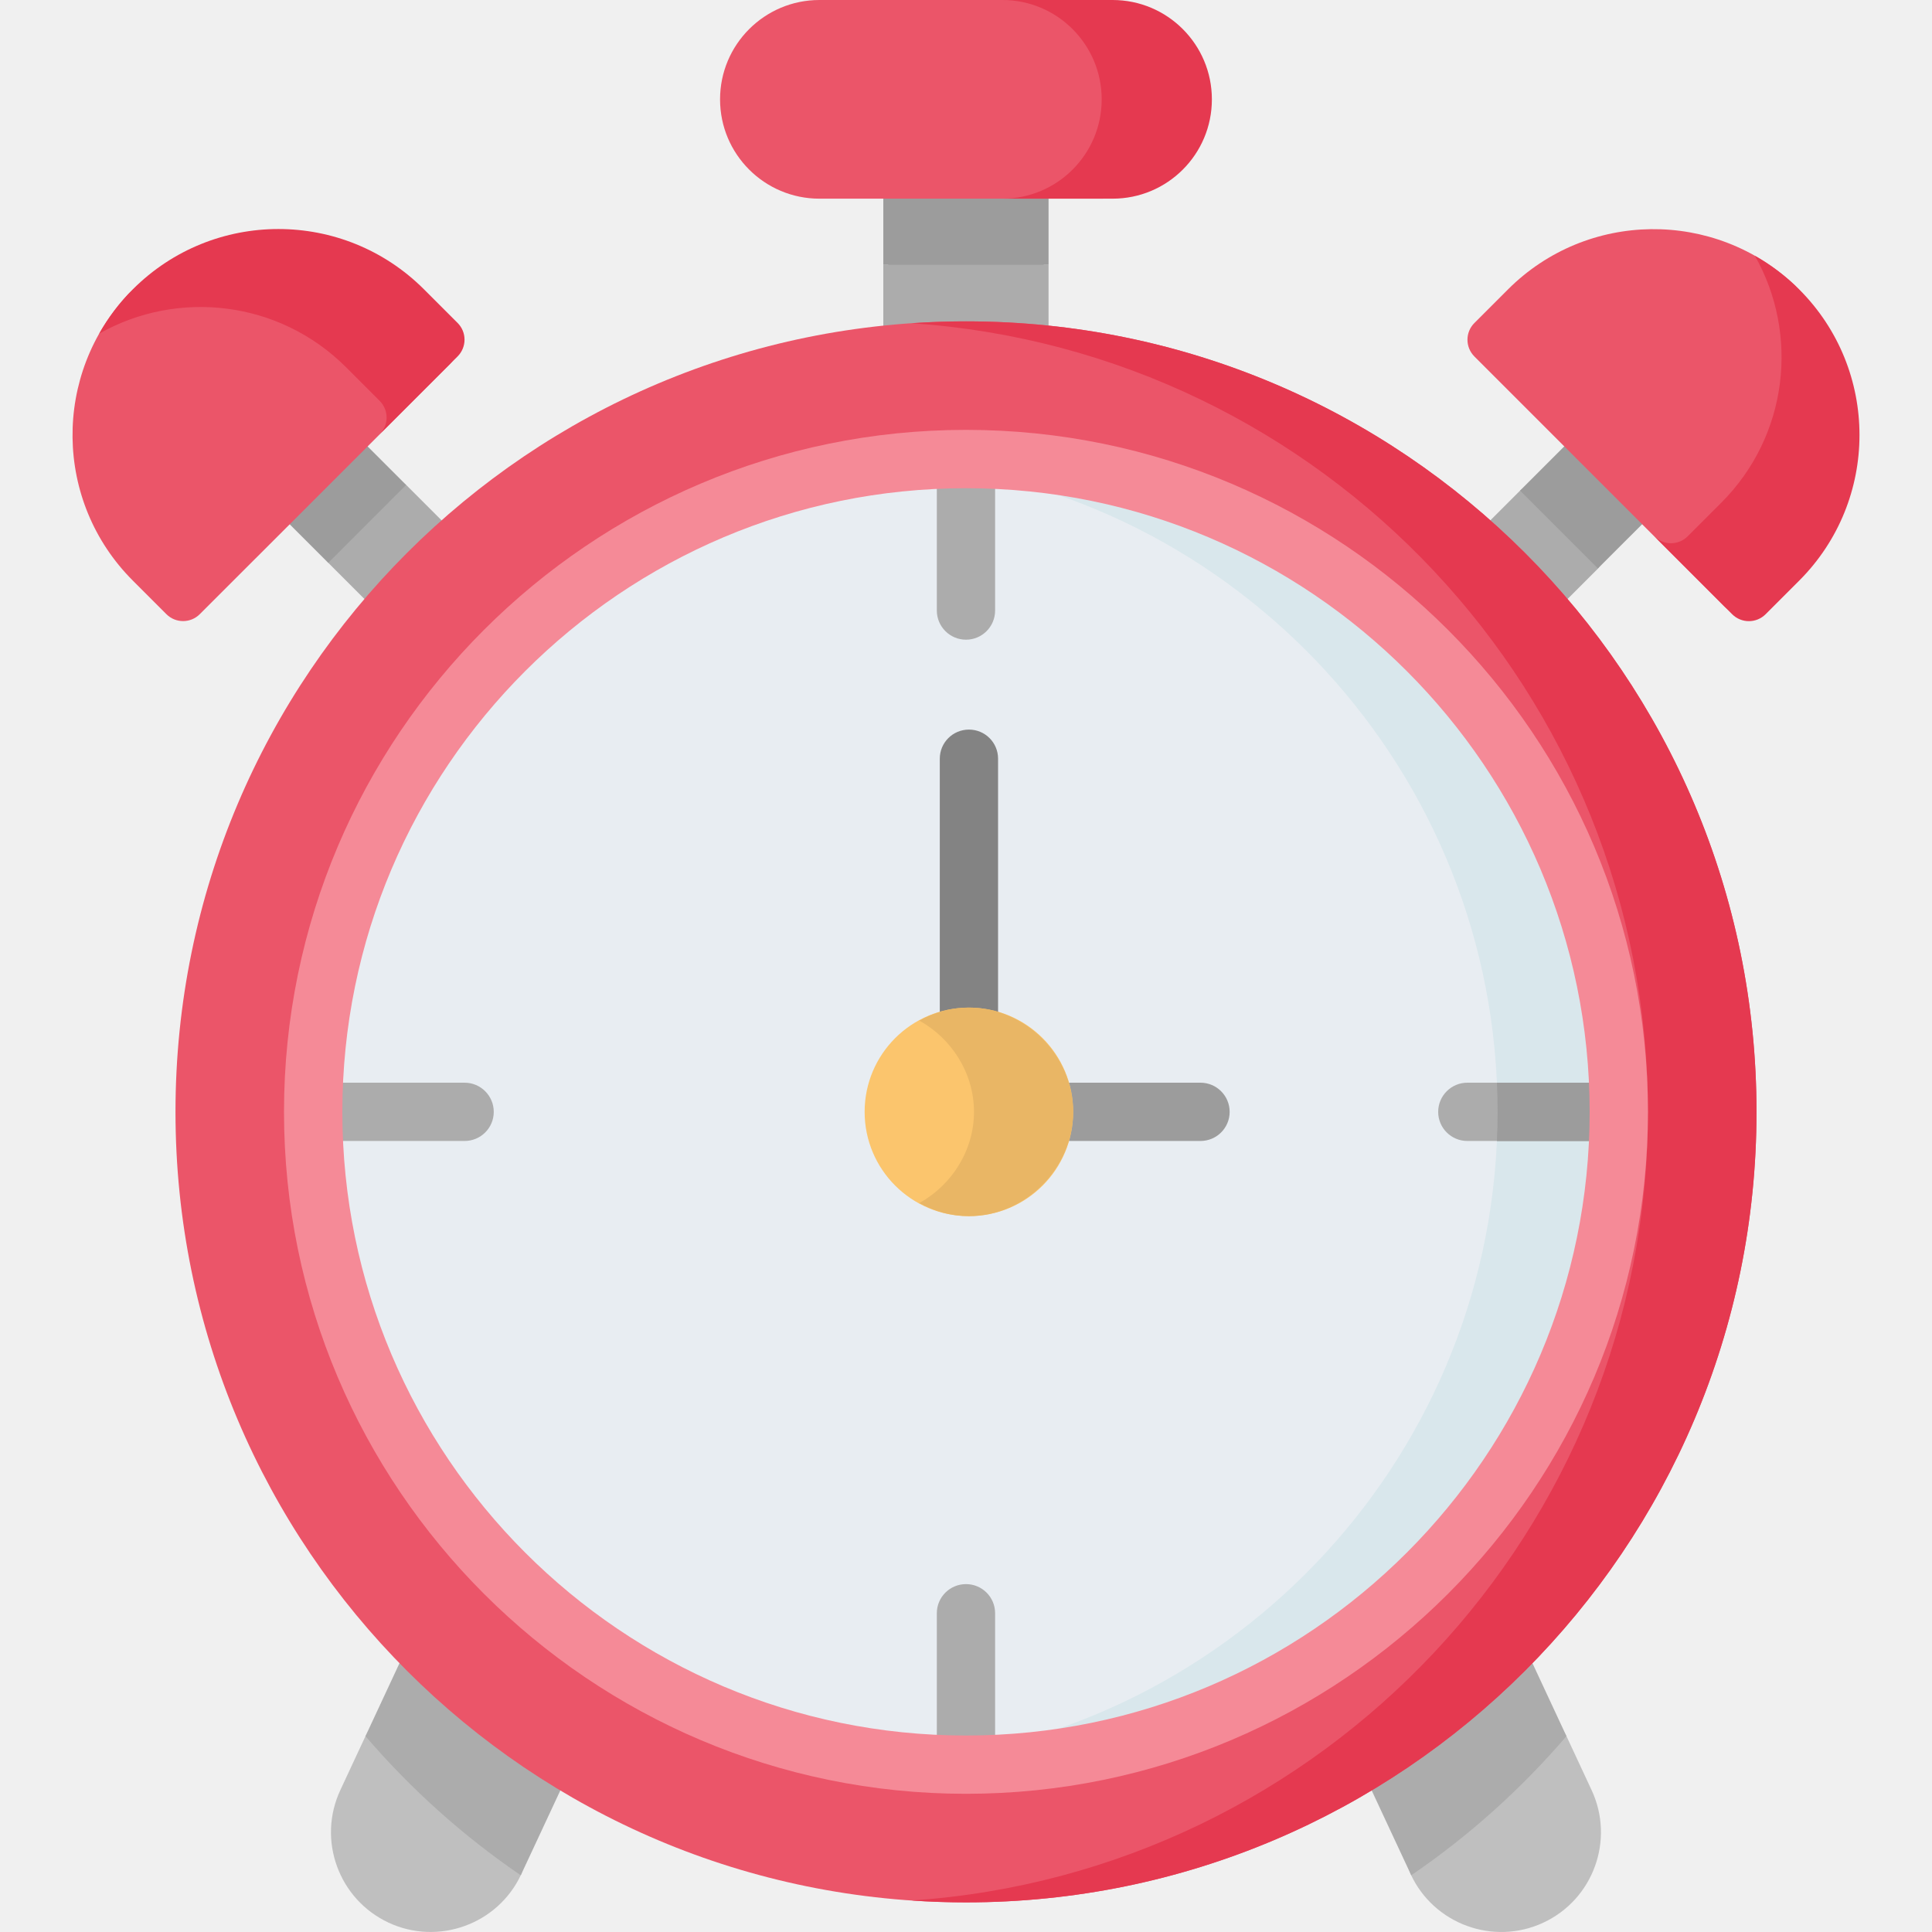
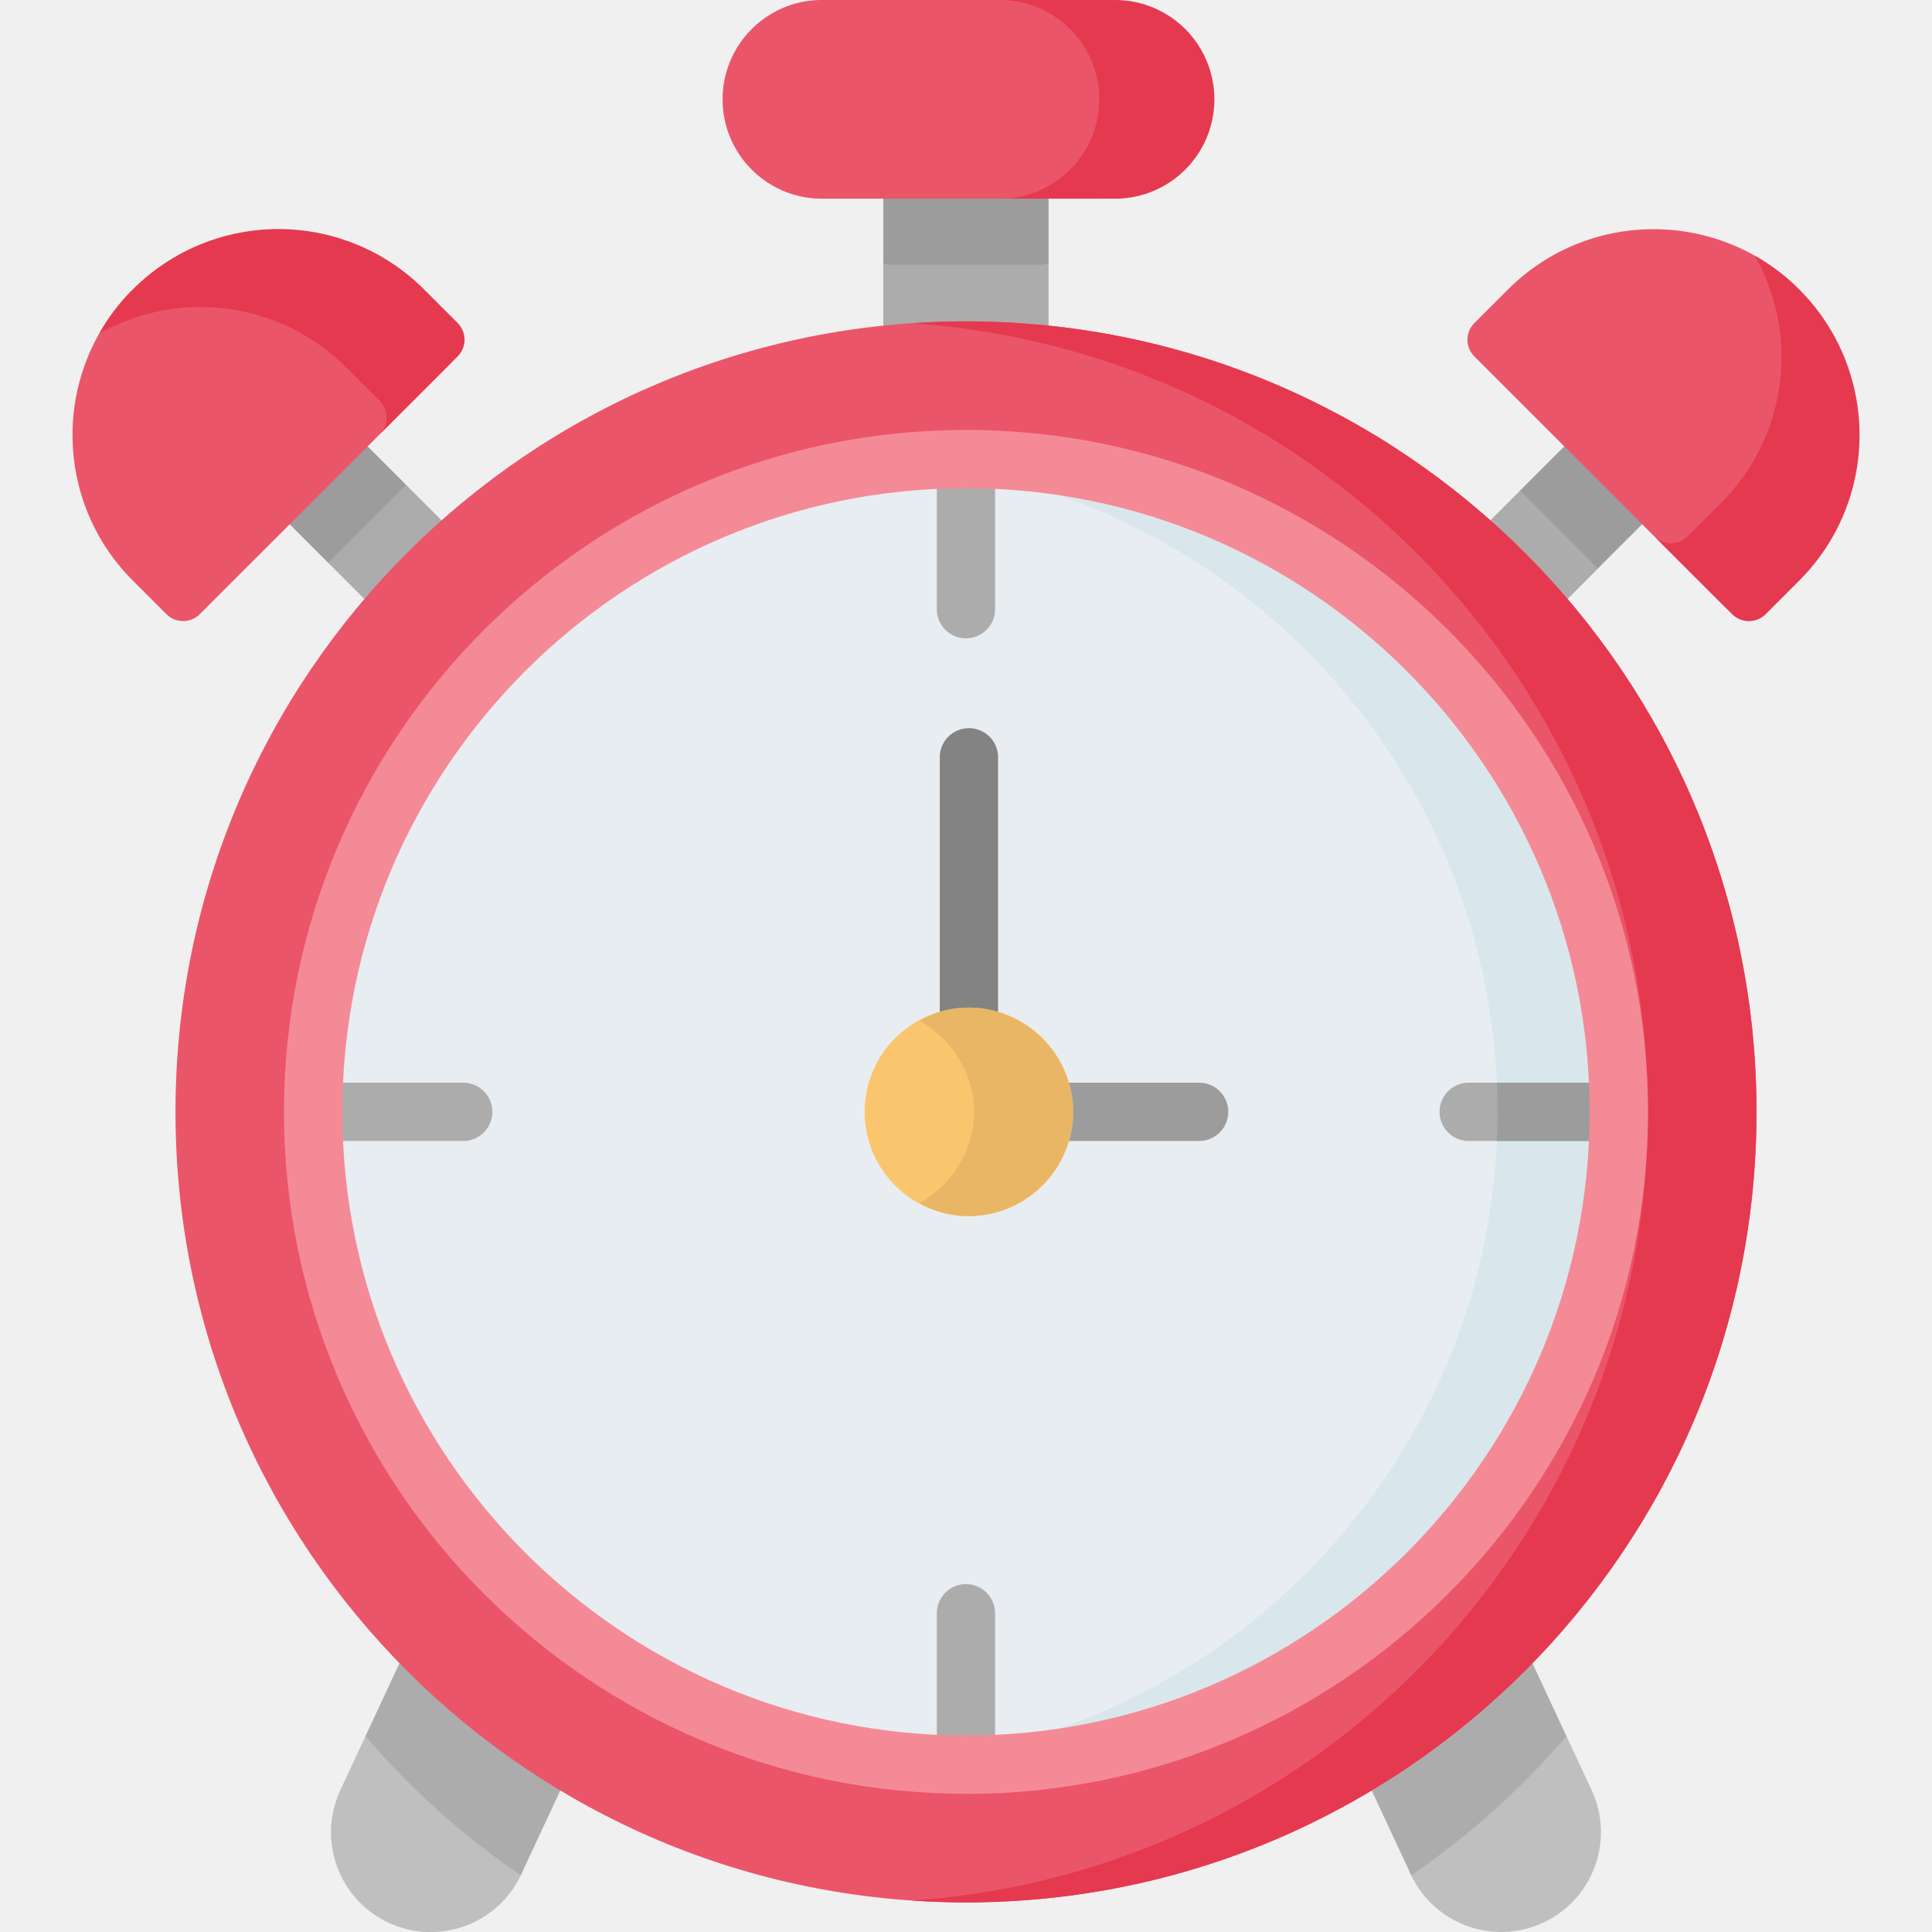
<svg xmlns="http://www.w3.org/2000/svg" viewBox="0 0 30 30" fill="none">
-   <g clip-path="url(#clip0_430_767)">
-     <path d="M24.324 26.959L22.599 23.838L20.346 24.888L21.906 29.105C22.265 29.876 23.187 30.217 23.965 29.855C24.74 29.493 25.076 28.572 24.714 27.796L24.324 26.959Z" fill="#BFBFBF" />
-     <path d="M7.577 23.92L5.675 26.959L5.285 27.796C4.923 28.571 5.259 29.493 6.034 29.855C6.8 30.212 7.728 29.887 8.093 29.105L9.51 24.822L7.577 23.92Z" fill="#BFBFBF" />
-     <path d="M5.675 26.959C6.379 27.78 7.19 28.508 8.086 29.119C8.088 29.115 8.091 29.11 8.093 29.105L9.987 25.044L7.179 23.734L5.675 26.959Z" fill="#ACACAC" />
-     <path d="M24.324 26.959L22.821 23.734L20.013 25.044L21.907 29.105C21.909 29.11 21.911 29.115 21.914 29.119C22.81 28.508 23.62 27.78 24.324 26.959Z" fill="#ACACAC" />
-     <path d="M6.307 7.53L5.783 7.202L4.772 8.213L5.098 8.74L7.921 11.563L9.131 10.354L6.307 7.53Z" fill="#ACACAC" />
-     <path d="M2.977 6.62L4.187 5.411L6.306 7.53L5.097 8.74L2.977 6.62Z" fill="#9C9C9C" />
-     <path d="M2.003 4.555C0.815 5.808 0.834 7.787 2.062 9.015L2.584 9.537C2.727 9.68 2.959 9.68 3.102 9.537L6.985 5.655C7.128 5.512 7.128 5.279 6.985 5.136L6.463 4.614C5.234 3.386 3.256 3.367 2.003 4.555Z" fill="#EB5569" />
-     <path d="M25.362 8.003L24.378 7.02L23.606 7.616L20.868 10.354L22.078 11.563L24.816 8.826L25.362 8.003Z" fill="#ACACAC" />
-     <path d="M16.207 4.112V1.517H13.792V4.112H13.716V10.254H16.282V4.112H16.207Z" fill="#ACACAC" />
-     <path d="M13.716 1.859H16.282V4.112H13.716V1.859Z" fill="#9C9C9C" />
-     <path d="M18.647 1.543C18.647 0.691 17.956 0 17.104 0H12.724C11.872 0 11.181 0.691 11.181 1.543C11.181 2.395 11.872 3.085 12.724 3.085H17.104C17.956 3.085 18.647 2.395 18.647 1.543Z" fill="#EB5569" />
-     <path d="M23.603 7.618L25.808 5.413L27.018 6.622L24.812 8.827L23.603 7.618Z" fill="#9C9C9C" />
-     <path d="M17.276 0H15.565C16.416 0 17.107 0.691 17.107 1.543C17.107 2.395 16.416 3.085 15.565 3.085H17.276C18.128 3.085 18.818 2.395 18.818 1.543C18.818 0.691 18.128 0 17.276 0Z" fill="#E53950" />
-     <path d="M27.876 4.435C26.623 3.247 24.644 3.266 23.416 4.494L22.894 5.016C22.751 5.159 22.751 5.391 22.894 5.535L26.776 9.417C26.919 9.56 27.152 9.56 27.295 9.417L27.817 8.895C29.045 7.667 29.064 5.688 27.876 4.435Z" fill="#EB5569" />
-     <path d="M27.938 4.494C27.728 4.285 27.496 4.111 27.25 3.972C27.941 5.191 27.767 6.767 26.728 7.806L26.206 8.328C26.063 8.471 25.831 8.471 25.688 8.328L26.897 9.538C27.04 9.681 27.273 9.681 27.416 9.538L27.938 9.016C29.186 7.767 29.186 5.743 27.938 4.494Z" fill="#E53950" />
-     <path d="M6.584 4.493C5.335 3.244 3.311 3.244 2.062 4.493C1.852 4.703 1.679 4.935 1.54 5.181C2.759 4.49 4.335 4.664 5.374 5.703L5.896 6.225C6.039 6.368 6.039 6.6 5.896 6.743L3.102 9.537C3.102 9.537 3.102 9.537 3.102 9.537L7.106 5.534C7.249 5.39 7.249 5.158 7.106 5.015L6.584 4.493Z" fill="#E53950" />
-     <path d="M15 29.54C21.779 29.54 27.275 24.044 27.275 17.265C27.275 10.486 21.779 4.99 15 4.99C8.22 4.99 2.725 10.486 2.725 17.265C2.725 24.044 8.22 29.54 15 29.54Z" fill="#EB5569" />
-     <path d="M15 4.99C14.716 4.99 14.435 5 14.157 5.019C20.543 5.452 25.589 10.769 25.589 17.265C25.589 23.761 20.543 29.078 14.157 29.511C14.435 29.53 14.716 29.54 15 29.54C21.779 29.54 27.275 24.044 27.275 17.265C27.275 10.486 21.779 4.99 15 4.99Z" fill="#E53950" />
-     <path d="M15 27.402C20.598 27.402 25.136 22.864 25.136 17.265C25.136 11.667 20.598 7.128 15 7.128C9.401 7.128 4.863 11.667 4.863 17.265C4.863 22.864 9.401 27.402 15 27.402Z" fill="#E8EDF2" />
-     <path d="M15 7.128C14.682 7.128 14.369 7.144 14.059 7.173C19.208 7.649 23.254 11.993 23.254 17.265C23.254 22.537 19.209 26.881 14.059 27.358C14.369 27.387 14.682 27.402 15 27.402C20.589 27.402 25.136 22.855 25.136 17.265C25.136 11.676 20.589 7.128 15 7.128Z" fill="#D9E7EC" />
-     <path d="M15.046 16.984C14.795 16.984 14.593 16.782 14.593 16.532V11.781C14.593 11.531 14.795 11.329 15.046 11.329C15.296 11.329 15.498 11.531 15.498 11.781V16.532C15.498 16.782 15.296 16.984 15.046 16.984Z" fill="#838383" />
-     <path d="M18.641 17.717H15.388C15.138 17.717 14.935 17.515 14.935 17.265C14.935 17.015 15.138 16.812 15.388 16.812H18.641C18.891 16.812 19.094 17.015 19.094 17.265C19.094 17.515 18.891 17.717 18.641 17.717Z" fill="#9C9C9C" />
-     <path d="M15.045 18.884C15.94 18.884 16.664 18.159 16.664 17.265C16.664 16.37 15.94 15.646 15.045 15.646C14.151 15.646 13.426 16.37 13.426 17.265C13.426 18.159 14.151 18.884 15.045 18.884Z" fill="#FBC56D" />
-     <path d="M4.873 17.717H7.214C7.464 17.717 7.667 17.515 7.667 17.265C7.667 17.015 7.464 16.812 7.214 16.812H4.873C4.867 16.962 4.863 17.113 4.863 17.265C4.863 17.416 4.867 17.567 4.873 17.717Z" fill="#ACACAC" />
-     <path d="M15 24.598C14.75 24.598 14.547 24.8 14.547 25.05V27.391C14.697 27.398 14.848 27.402 15 27.402C15.151 27.402 15.302 27.398 15.452 27.391V25.05C15.452 24.8 15.25 24.598 15 24.598Z" fill="#ACACAC" />
-     <path d="M15 7.128C14.848 7.128 14.697 7.132 14.547 7.139V9.48C14.547 9.73 14.75 9.933 15 9.933C15.25 9.933 15.452 9.73 15.452 9.48V7.139C15.302 7.132 15.151 7.128 15 7.128Z" fill="#ACACAC" />
-     <path d="M15.045 15.646C14.769 15.646 14.506 15.719 14.275 15.848C14.777 16.126 15.124 16.663 15.124 17.265C15.124 17.866 14.777 18.403 14.275 18.681C14.506 18.81 14.769 18.884 15.045 18.884C15.923 18.884 16.664 18.142 16.664 17.265C16.664 16.387 15.923 15.646 15.045 15.646Z" fill="#E9B665" />
-     <path d="M25.126 16.812H22.785C22.535 16.812 22.332 17.015 22.332 17.265C22.332 17.515 22.535 17.717 22.785 17.717H25.126C25.132 17.567 25.136 17.416 25.136 17.265C25.136 17.113 25.132 16.962 25.126 16.812Z" fill="#ACACAC" />
-     <path d="M25.134 17.035C25.132 16.96 25.129 16.886 25.126 16.812V16.812H23.244C23.251 16.962 23.255 17.113 23.255 17.265C23.255 17.416 23.251 17.567 23.244 17.718H25.126C25.129 17.643 25.132 17.569 25.134 17.494C25.135 17.418 25.137 17.342 25.137 17.266C25.137 17.265 25.137 17.265 25.137 17.265C25.137 17.188 25.136 17.111 25.134 17.035Z" fill="#9C9C9C" />
-     <path d="M15 27.854C9.161 27.854 4.41 23.104 4.41 17.265C4.41 11.426 9.161 6.675 15 6.675C20.839 6.675 25.589 11.426 25.589 17.265C25.589 23.104 20.839 27.854 15 27.854ZM15 7.581C9.66 7.581 5.316 11.925 5.316 17.265C5.316 22.605 9.66 26.949 15 26.949C20.34 26.949 24.684 22.605 24.684 17.265C24.684 11.925 20.34 7.581 15 7.581Z" fill="#F58A97" />
+   <g clip-path="url(#a)">
+     <path d="m24.324 26.959-1.725-3.121-2.253 1.05 1.56 4.217a1.549 1.549 0 1 0 2.808-1.31l-.39-.836ZM7.577 23.92 5.675 26.96l-.39.837a1.549 1.549 0 1 0 2.808 1.31l1.417-4.284-1.933-.902Z" fill="#BFBFBF" />
+     <path d="M5.675 26.959a12.346 12.346 0 0 0 2.41 2.16l.008-.014 1.894-4.061-2.808-1.31-1.504 3.225ZM24.324 26.959l-1.503-3.225-2.808 1.31 1.894 4.061.007.014a12.339 12.339 0 0 0 2.41-2.16ZM6.307 7.53l-.524-.328-1.011 1.011.326.527 2.823 2.823 1.21-1.21L6.307 7.53Z" fill="#ACACAC" />
+     <path d="m2.977 6.62 1.21-1.21 2.12 2.12-1.21 1.21-2.12-2.12Z" fill="#9C9C9C" />
+     <path d="M2.003 4.555a3.197 3.197 0 0 0 .059 4.46l.522.522a.367.367 0 0 0 .518 0l3.883-3.882a.367.367 0 0 0 0-.519l-.522-.522a3.197 3.197 0 0 0-4.46-.059Z" fill="#EB5569" />
+     <path d="m25.362 8.003-.983-.983-.773.596-2.738 2.738 1.21 1.21 2.738-2.738.546-.823ZM16.207 4.112V1.517h-2.415v2.595h-.076v6.142h2.566V4.112h-.075Z" fill="#ACACAC" />
+     <path d="M13.716 1.86h2.566v2.252h-2.566V1.86Z" fill="#9C9C9C" />
+     <path d="M18.647 1.543C18.647.69 17.957 0 17.104 0h-4.38a1.543 1.543 0 0 0 0 3.085h4.38c.852 0 1.543-.69 1.543-1.542Z" fill="#EB5569" />
+     <path d="m23.603 7.618 2.205-2.205 1.21 1.209-2.206 2.205-1.209-1.21Z" fill="#9C9C9C" />
+     <path d="M17.276 0h-1.711a1.543 1.543 0 0 1 0 3.085h1.71a1.543 1.543 0 1 0 0-3.085Z" fill="#E53950" />
+     <path d="M27.876 4.435a3.197 3.197 0 0 0-4.46.06l-.522.521a.367.367 0 0 0 0 .519l3.882 3.882a.367.367 0 0 0 .519 0l.522-.522a3.197 3.197 0 0 0 .059-4.46Z" fill="#EB5569" />
+     <path d="M27.938 4.494a3.196 3.196 0 0 0-.688-.522 3.198 3.198 0 0 1-.522 3.834l-.522.522a.367.367 0 0 1-.518 0l1.21 1.21a.367.367 0 0 0 .518 0l.522-.522a3.197 3.197 0 0 0 0-4.522ZM6.584 4.493a3.197 3.197 0 0 0-5.044.688 3.198 3.198 0 0 1 3.834.522l.522.522a.367.367 0 0 1 0 .518L3.102 9.537l4.004-4.003a.367.367 0 0 0 0-.519l-.522-.522Z" fill="#E53950" />
+     <path d="M15 29.54c6.78 0 12.275-5.496 12.275-12.275 0-6.78-5.496-12.275-12.275-12.275-6.78 0-12.275 5.495-12.275 12.275S8.22 29.54 15 29.54Z" fill="#EB5569" />
+     <path d="M15 4.99c-.284 0-.565.01-.843.03 6.386.432 11.432 5.749 11.432 12.245 0 6.496-5.046 11.813-11.432 12.246.278.019.56.03.843.03 6.779 0 12.275-5.497 12.275-12.276 0-6.78-5.496-12.275-12.275-12.275Z" fill="#E53950" />
+     <path d="M15 27.402c5.598 0 10.136-4.538 10.136-10.137 0-5.598-4.538-10.137-10.136-10.137-5.599 0-10.137 4.539-10.137 10.137C4.863 22.864 9.4 27.402 15 27.402Z" fill="#E8EDF2" />
+     <path d="M15 7.128c-.318 0-.631.016-.941.045 5.15.476 9.195 4.82 9.195 10.092s-4.046 9.616-9.195 10.093c.31.029.623.044.94.044 5.59 0 10.137-4.547 10.137-10.137 0-5.59-4.547-10.137-10.136-10.137Z" fill="#D9E7EC" />
+     <path d="M15.046 16.984a.453.453 0 0 1-.453-.453v-4.75a.453.453 0 1 1 .905 0v4.75c0 .25-.202.453-.452.453Z" fill="#838383" />
+     <path d="M18.641 17.717h-3.253a.453.453 0 1 1 0-.905h3.253a.453.453 0 0 1 0 .905Z" fill="#9C9C9C" />
+     <path d="M15.045 18.884a1.619 1.619 0 1 0 0-3.238 1.619 1.619 0 0 0 0 3.238Z" fill="#FBC56D" />
+     <path d="M4.873 17.717h2.341a.453.453 0 0 0 0-.905h-2.34a10.274 10.274 0 0 0 0 .905ZM15 24.598a.453.453 0 0 0-.453.452v2.341a10.148 10.148 0 0 0 .905 0v-2.34a.453.453 0 0 0-.452-.453ZM15 7.128c-.152 0-.303.004-.453.011V9.48a.453.453 0 0 0 .905 0V7.14a10.27 10.27 0 0 0-.452-.01Z" fill="#ACACAC" />
+     <path d="M15.045 15.646c-.276 0-.539.073-.77.201.502.28.85.816.85 1.418 0 .6-.348 1.138-.85 1.416.231.129.494.203.77.203a1.64 1.64 0 0 0 1.62-1.62 1.64 1.64 0 0 0-1.62-1.618Z" fill="#E9B665" />
+     <path d="M25.126 16.812h-2.341a.453.453 0 0 0 0 .905h2.34a10.298 10.298 0 0 0 0-.905Z" fill="#ACACAC" />
+     <path d="M25.134 17.035a11.747 11.747 0 0 0-.008-.223h-1.882a10.15 10.15 0 0 1 0 .905h1.882a11.786 11.786 0 0 0 .01-.451v-.001c0-.077 0-.154-.002-.23Z" fill="#9C9C9C" />
+     <path d="M15 27.854c-5.84 0-10.59-4.75-10.59-10.59C4.41 11.427 9.16 6.676 15 6.676c5.839 0 10.59 4.75 10.59 10.59 0 5.839-4.751 10.59-10.59 10.59Zm0-20.273c-5.34 0-9.684 4.344-9.684 9.684 0 5.34 4.344 9.684 9.684 9.684 5.34 0 9.684-4.345 9.684-9.684 0-5.34-4.345-9.684-9.684-9.684Z" fill="#F58A97" />
  </g>
  <defs>
-     <clipPath id="clip0_430_767">
-       <rect width="30" height="30" fill="white" />
+     <clipPath id="a">
+       <path fill="#fff" d="M0 0h30v30H0z" />
    </clipPath>
  </defs>
</svg>
